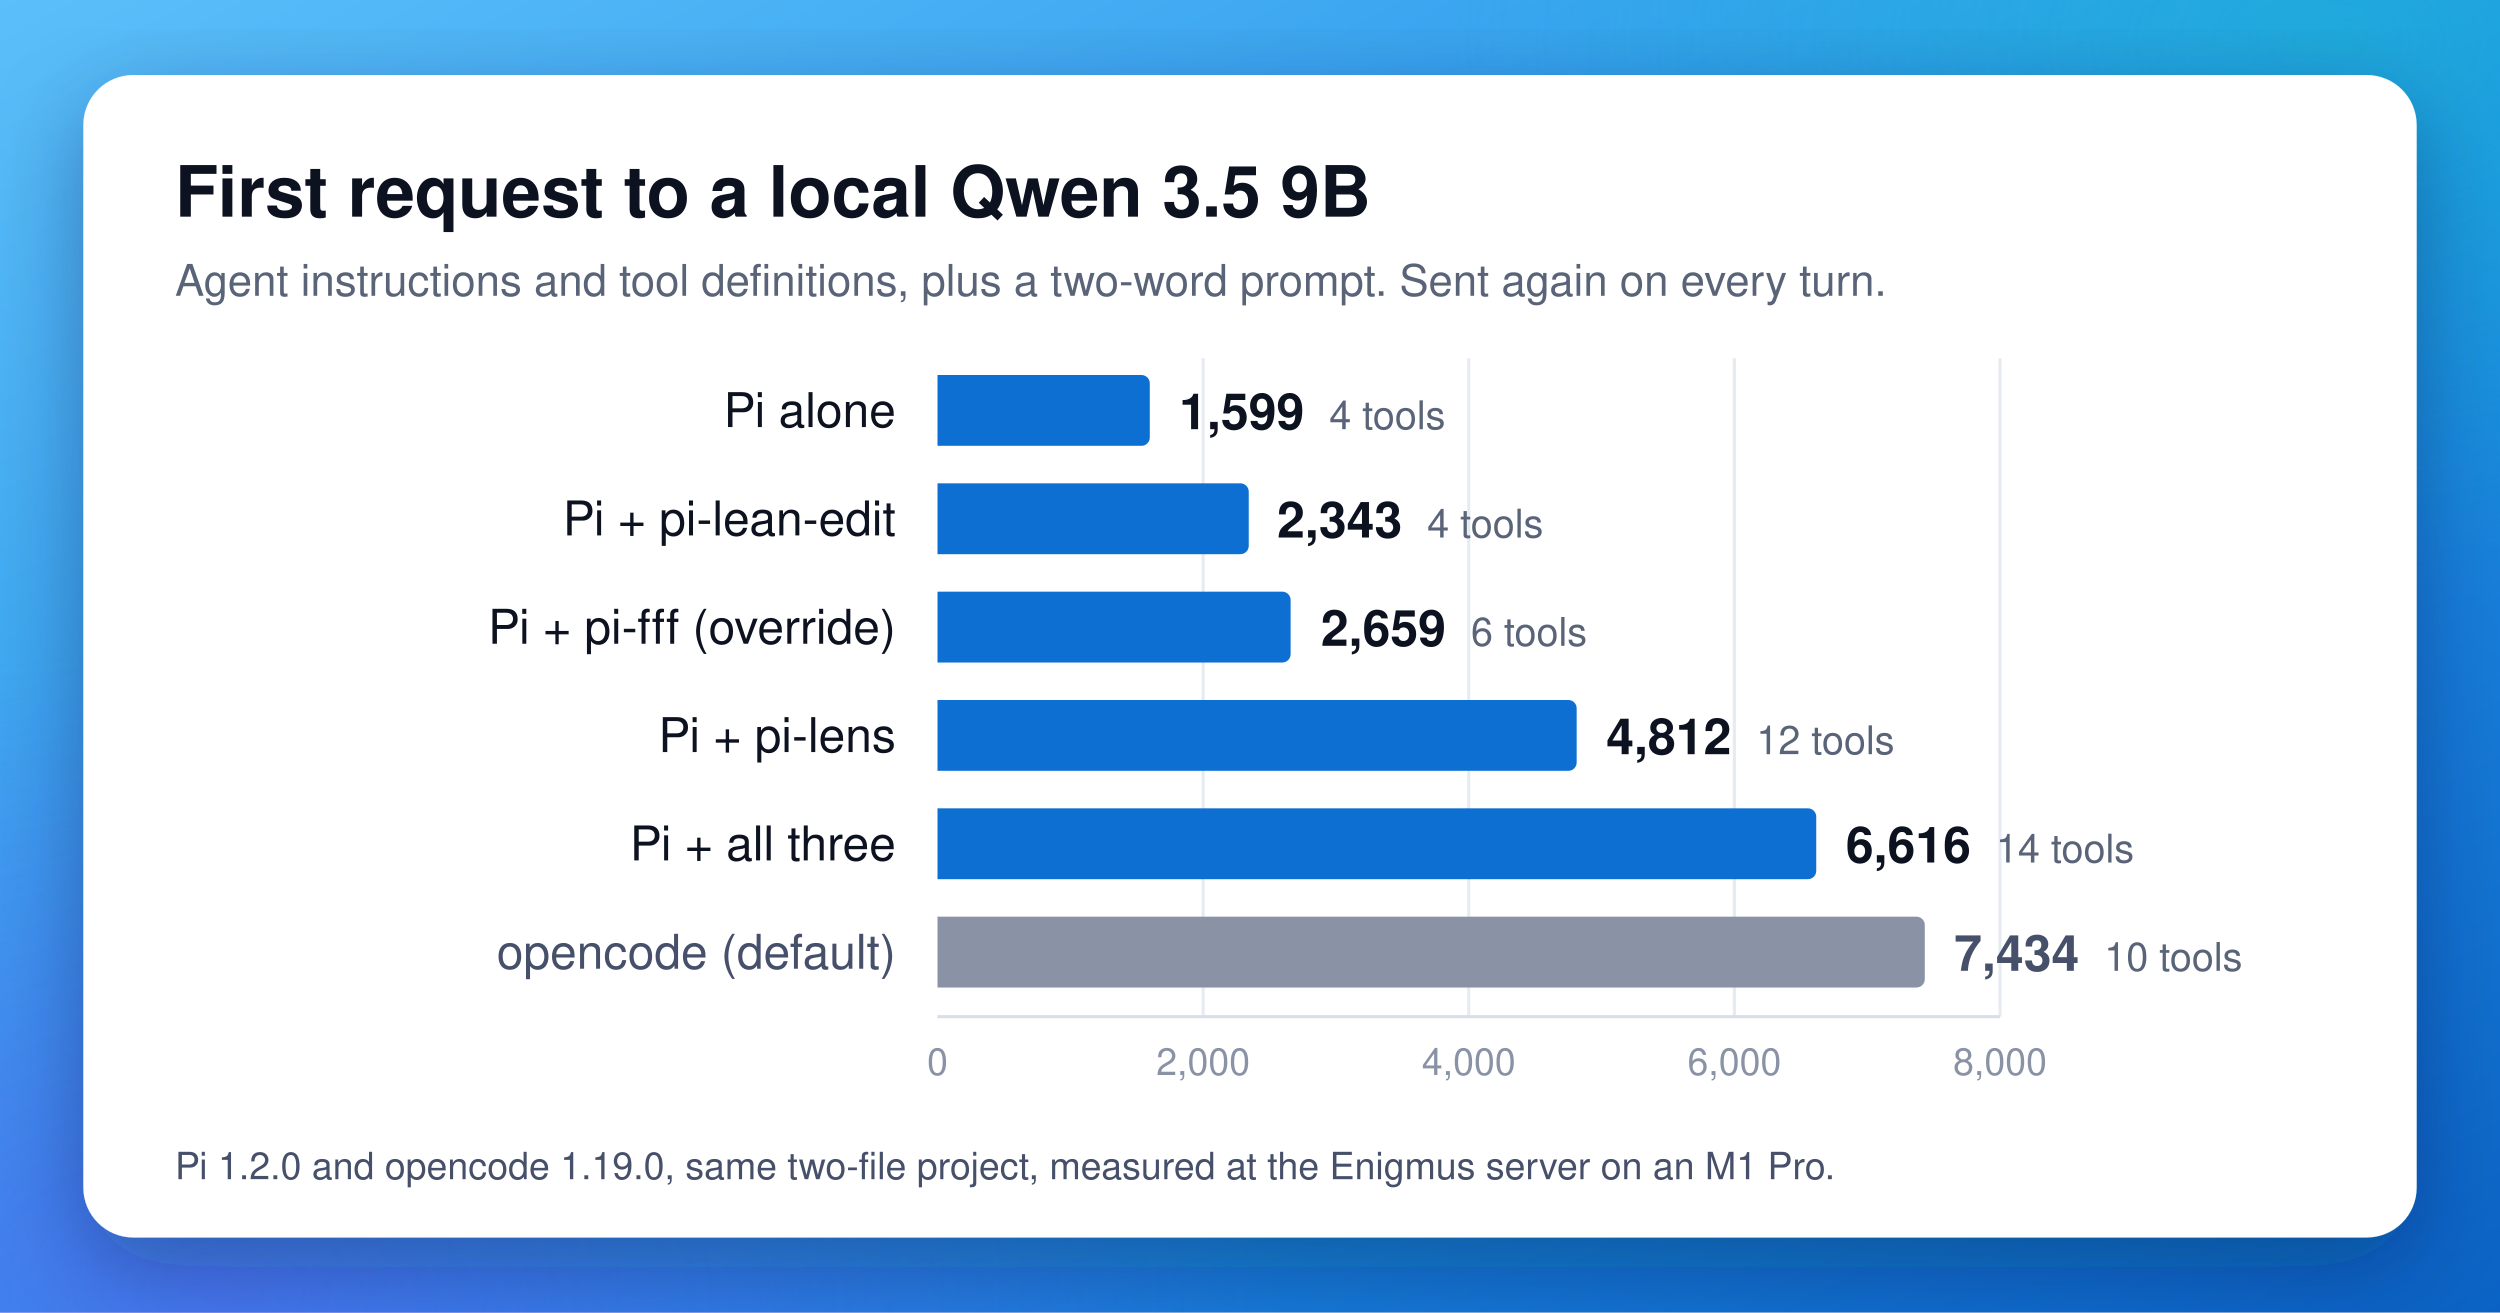
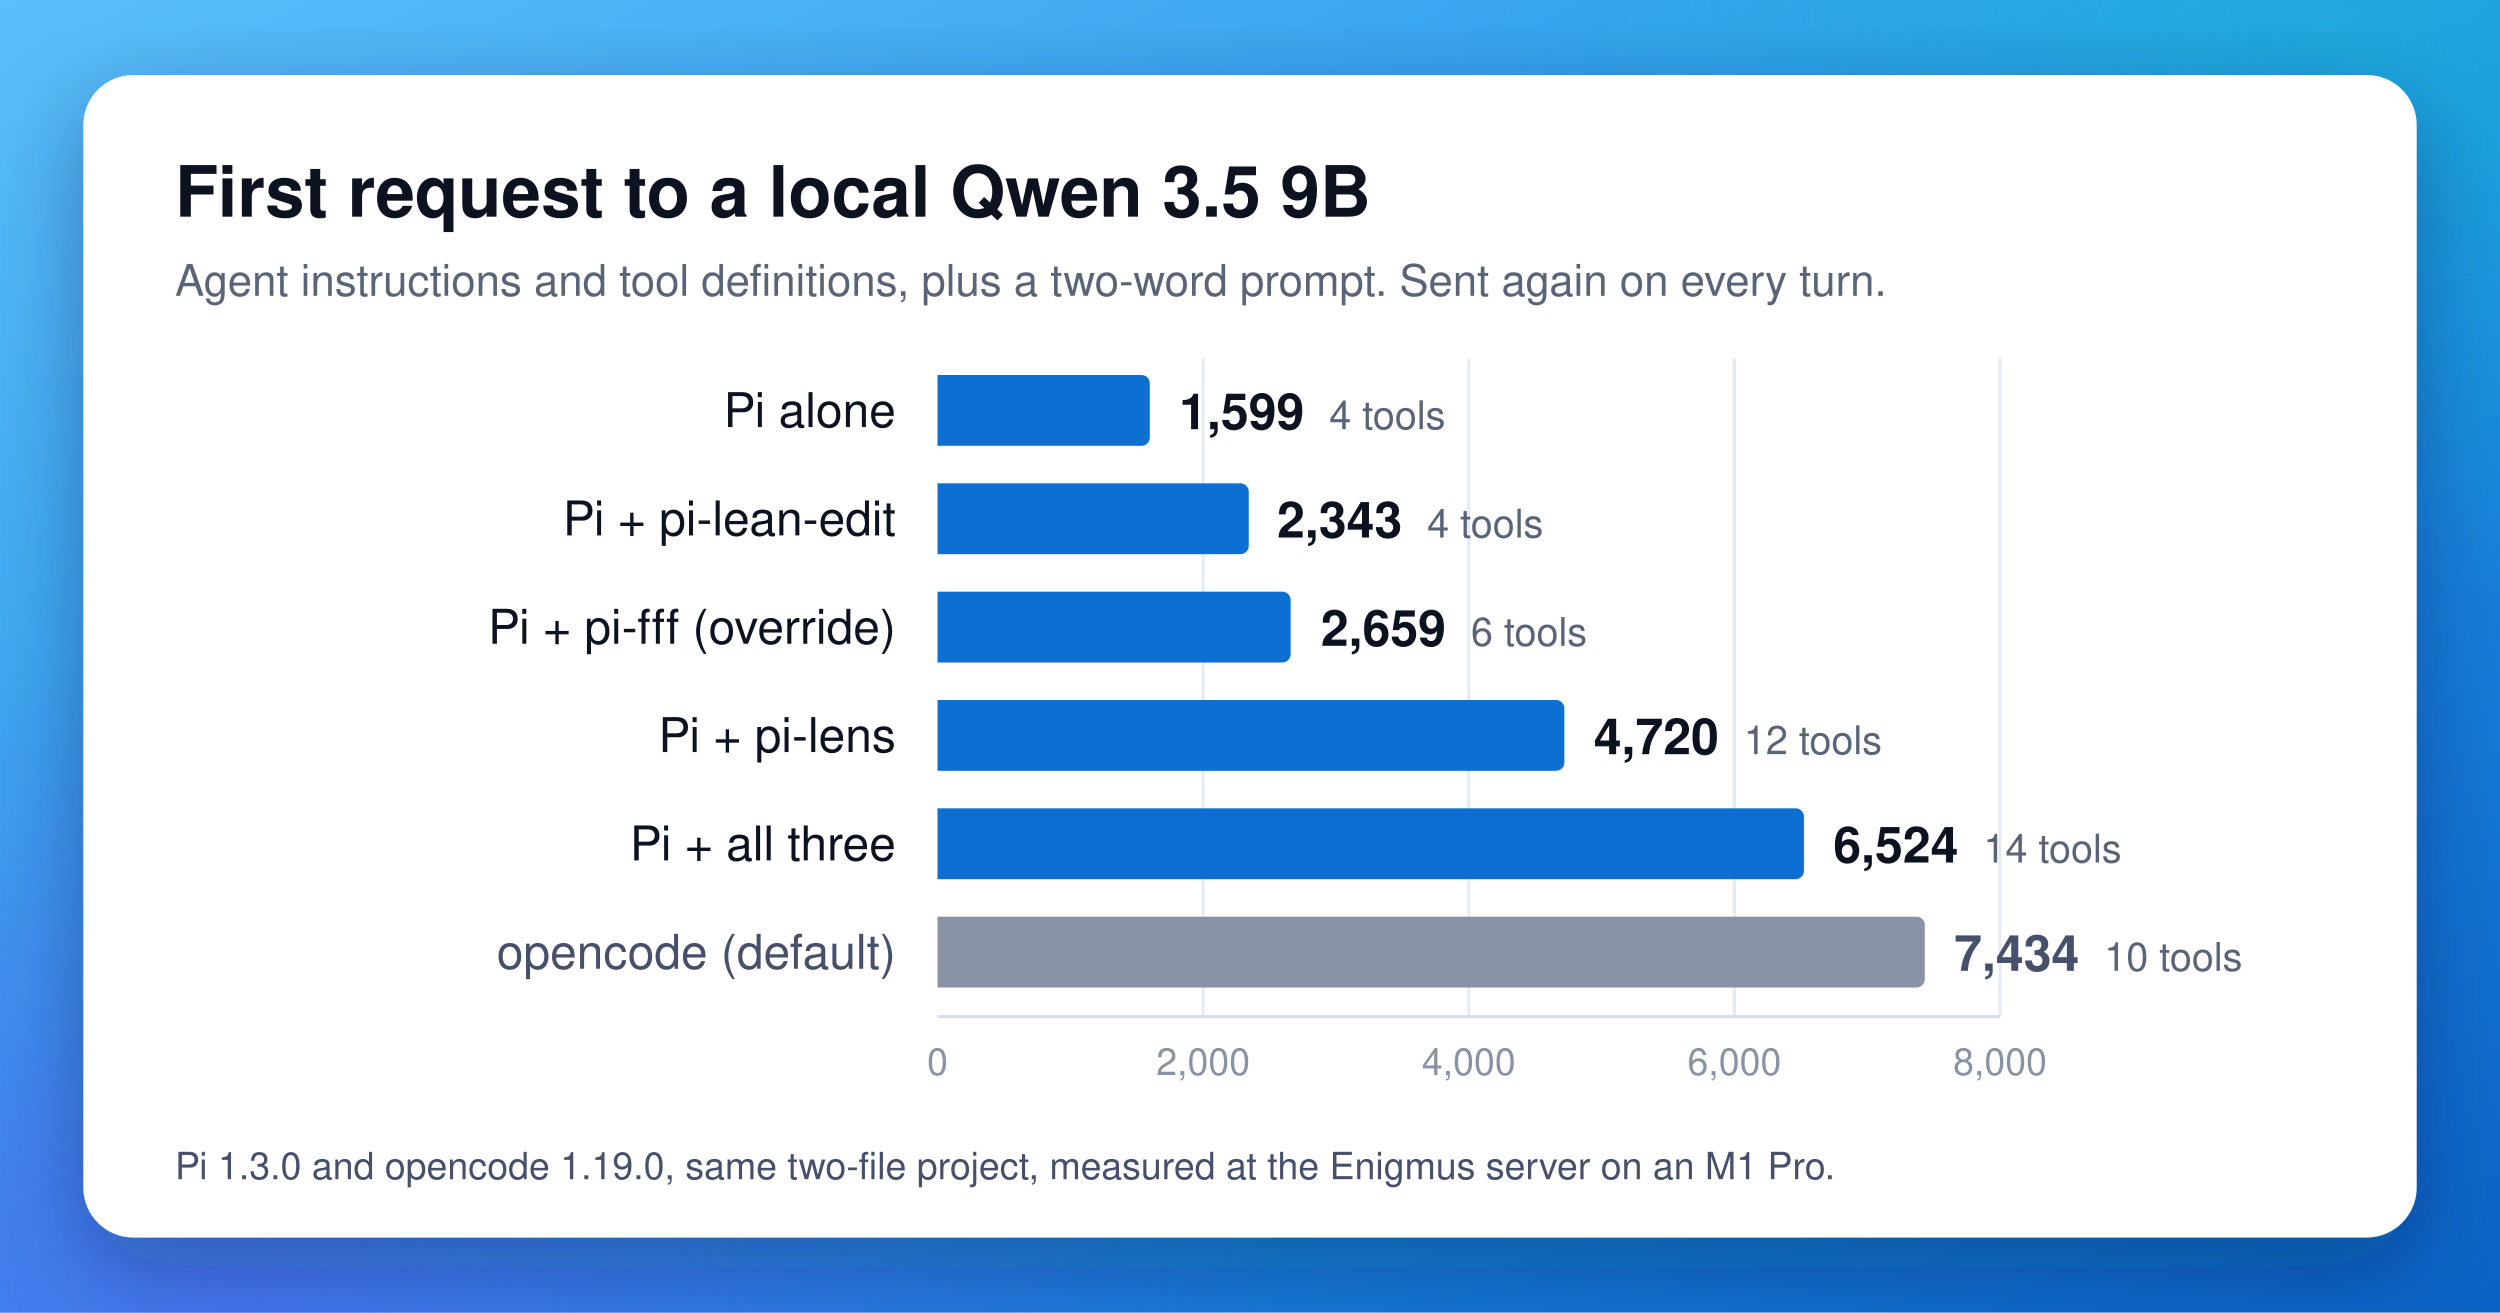
<svg xmlns="http://www.w3.org/2000/svg" width="1200" height="630" viewBox="0 0 1200 630">
  <defs>
    <linearGradient id="bg" x1="0" y1="0" x2="1" y2="1">
      <stop offset="0" stop-color="#5BBFFA" />
      <stop offset="0.55" stop-color="#1F8FE8" />
      <stop offset="1" stop-color="#0B62C4" />
    </linearGradient>
    <radialGradient id="auroraV" cx="0.5" cy="0.5" r="0.5">
      <stop offset="0" stop-color="#6D5EF5" stop-opacity="0.5" />
      <stop offset="1" stop-color="#6D5EF5" stop-opacity="0" />
    </radialGradient>
    <radialGradient id="auroraT" cx="0.5" cy="0.5" r="0.5">
      <stop offset="0" stop-color="#14C7C7" stop-opacity="0.4" />
      <stop offset="1" stop-color="#14C7C7" stop-opacity="0" />
    </radialGradient>
    <filter id="cardShadow" x="-10%" y="-10%" width="120%" height="130%">
      <feDropShadow dx="0" dy="14" stdDeviation="22" flood-color="#03203C" flood-opacity="0.35" />
    </filter>
  </defs>
  <rect width="1200" height="630" fill="url(#bg)" />
  <ellipse cx="110" cy="620" rx="500" ry="310" fill="url(#auroraV)" />
  <ellipse cx="1120" cy="20" rx="430" ry="270" fill="url(#auroraT)" />
  <g filter="url(#cardShadow)">
    <rect x="40" y="36" width="1120" height="558" rx="24" fill="#FFFFFF" />
  </g>
  <text x="84" y="104" font-family="Helvetica Neue, Helvetica, Arial" font-size="34" font-weight="700" fill="#0C1220">First request to a local Qwen 3.5 9B</text>
  <text x="84" y="142" font-family="Helvetica Neue, Helvetica, Arial" font-size="21" fill="#5A6478">Agent instructions and tool definitions, plus a two-word prompt. Sent again on every turn.</text>
  <g stroke="#E6EBF2" stroke-width="1.5">
    <path d="M577.5 172 V 488" />
    <path d="M705 172 V 488" />
    <path d="M832.5 172 V 488" />
    <path d="M960 172 V 488" />
  </g>
  <g font-family="Helvetica Neue, Helvetica, Arial" font-size="23" fill="#0C1220" text-anchor="end">
    <text x="430" y="205">Pi alone</text>
    <text x="430" y="257">Pi + pi-lean-edit</text>
    <text x="430" y="309">Pi + pi-fff (override)</text>
    <text x="430" y="361">Pi + pi-lens</text>
    <text x="430" y="413">Pi + all three</text>
    <text x="430" y="465" fill="#46506A">opencode (default)</text>
  </g>
  <g fill="#0D6FD1">
    <path d="M450 180 H 547.9 a4 4 0 0 1 4 4 V 210 a4 4 0 0 1 -4 4 H 450 Z" />
    <path d="M450 232 H 595.4 a4 4 0 0 1 4 4 V 262 a4 4 0 0 1 -4 4 H 450 Z" />
    <path d="M450 284 H 615.5 a4 4 0 0 1 4 4 V 314 a4 4 0 0 1 -4 4 H 450 Z" />
-     <path d="M450 336 H 752.8 a4 4 0 0 1 4 4 V 366 a4 4 0 0 1 -4 4 H 450 Z" />
-     <path d="M450 388 H 867.8 a4 4 0 0 1 4 4 V 418 a4 4 0 0 1 -4 4 H 450 Z" />
+     <path d="M450 336 H 746.9 a4 4 0 0 1 4 4 V 366 a4 4 0 0 1 -4 4 H 450 Z" />
+     <path d="M450 388 H 861.9 a4 4 0 0 1 4 4 V 418 a4 4 0 0 1 -4 4 H 450 Z" />
  </g>
  <path d="M450 440 H 919.9 a4 4 0 0 1 4 4 V 470 a4 4 0 0 1 -4 4 H 450 Z" fill="#8A93A6" />
  <g font-family="Helvetica Neue, Helvetica, Arial" font-size="24" font-weight="700" fill="#0C1220">
    <text x="566" y="206">1,599<tspan dx="12" font-size="19" font-weight="400" fill="#5A6478">4 tools</tspan>
    </text>
    <text x="613" y="258">2,343<tspan dx="12" font-size="19" font-weight="400" fill="#5A6478">4 tools</tspan>
    </text>
    <text x="634" y="310">2,659<tspan dx="12" font-size="19" font-weight="400" fill="#5A6478">6 tools</tspan>
    </text>
-     <text x="771" y="362">4,812<tspan dx="12" font-size="19" font-weight="400" fill="#5A6478">12 tools</tspan>
+     <text x="765" y="362">4,720<tspan dx="12" font-size="19" font-weight="400" fill="#5A6478">12 tools</tspan>
    </text>
-     <text x="886" y="414">6,616<tspan dx="12" font-size="19" font-weight="400" fill="#5A6478">14 tools</tspan>
+     <text x="880" y="414">6,524<tspan dx="12" font-size="19" font-weight="400" fill="#5A6478">14 tools</tspan>
    </text>
    <text x="938" y="466" fill="#46506A">7,434<tspan dx="12" font-size="19" font-weight="400" fill="#5A6478">10 tools</tspan>
    </text>
  </g>
  <path d="M450 488 H 960" stroke="#D8DFEA" stroke-width="1.5" />
  <g font-family="Helvetica Neue, Helvetica, Arial" font-size="18" fill="#8A93A6" text-anchor="middle">
    <text x="450" y="516">0</text>
    <text x="577.5" y="516">2,000</text>
    <text x="705" y="516">4,000</text>
    <text x="832.5" y="516">6,000</text>
    <text x="960" y="516">8,000</text>
  </g>
-   <text x="84" y="566" font-family="Helvetica Neue, Helvetica, Arial" font-size="18" fill="#46506A">Pi 1.2.0 and opencode 1.19.0, same two-file project, measured at the Enigmus server on an M1 Pro.</text>
+   <text x="84" y="566" font-family="Helvetica Neue, Helvetica, Arial" font-size="18" fill="#46506A">Pi 1.3.0 and opencode 1.19.0, same two-file project, measured at the Enigmus server on an M1 Pro.</text>
</svg>
